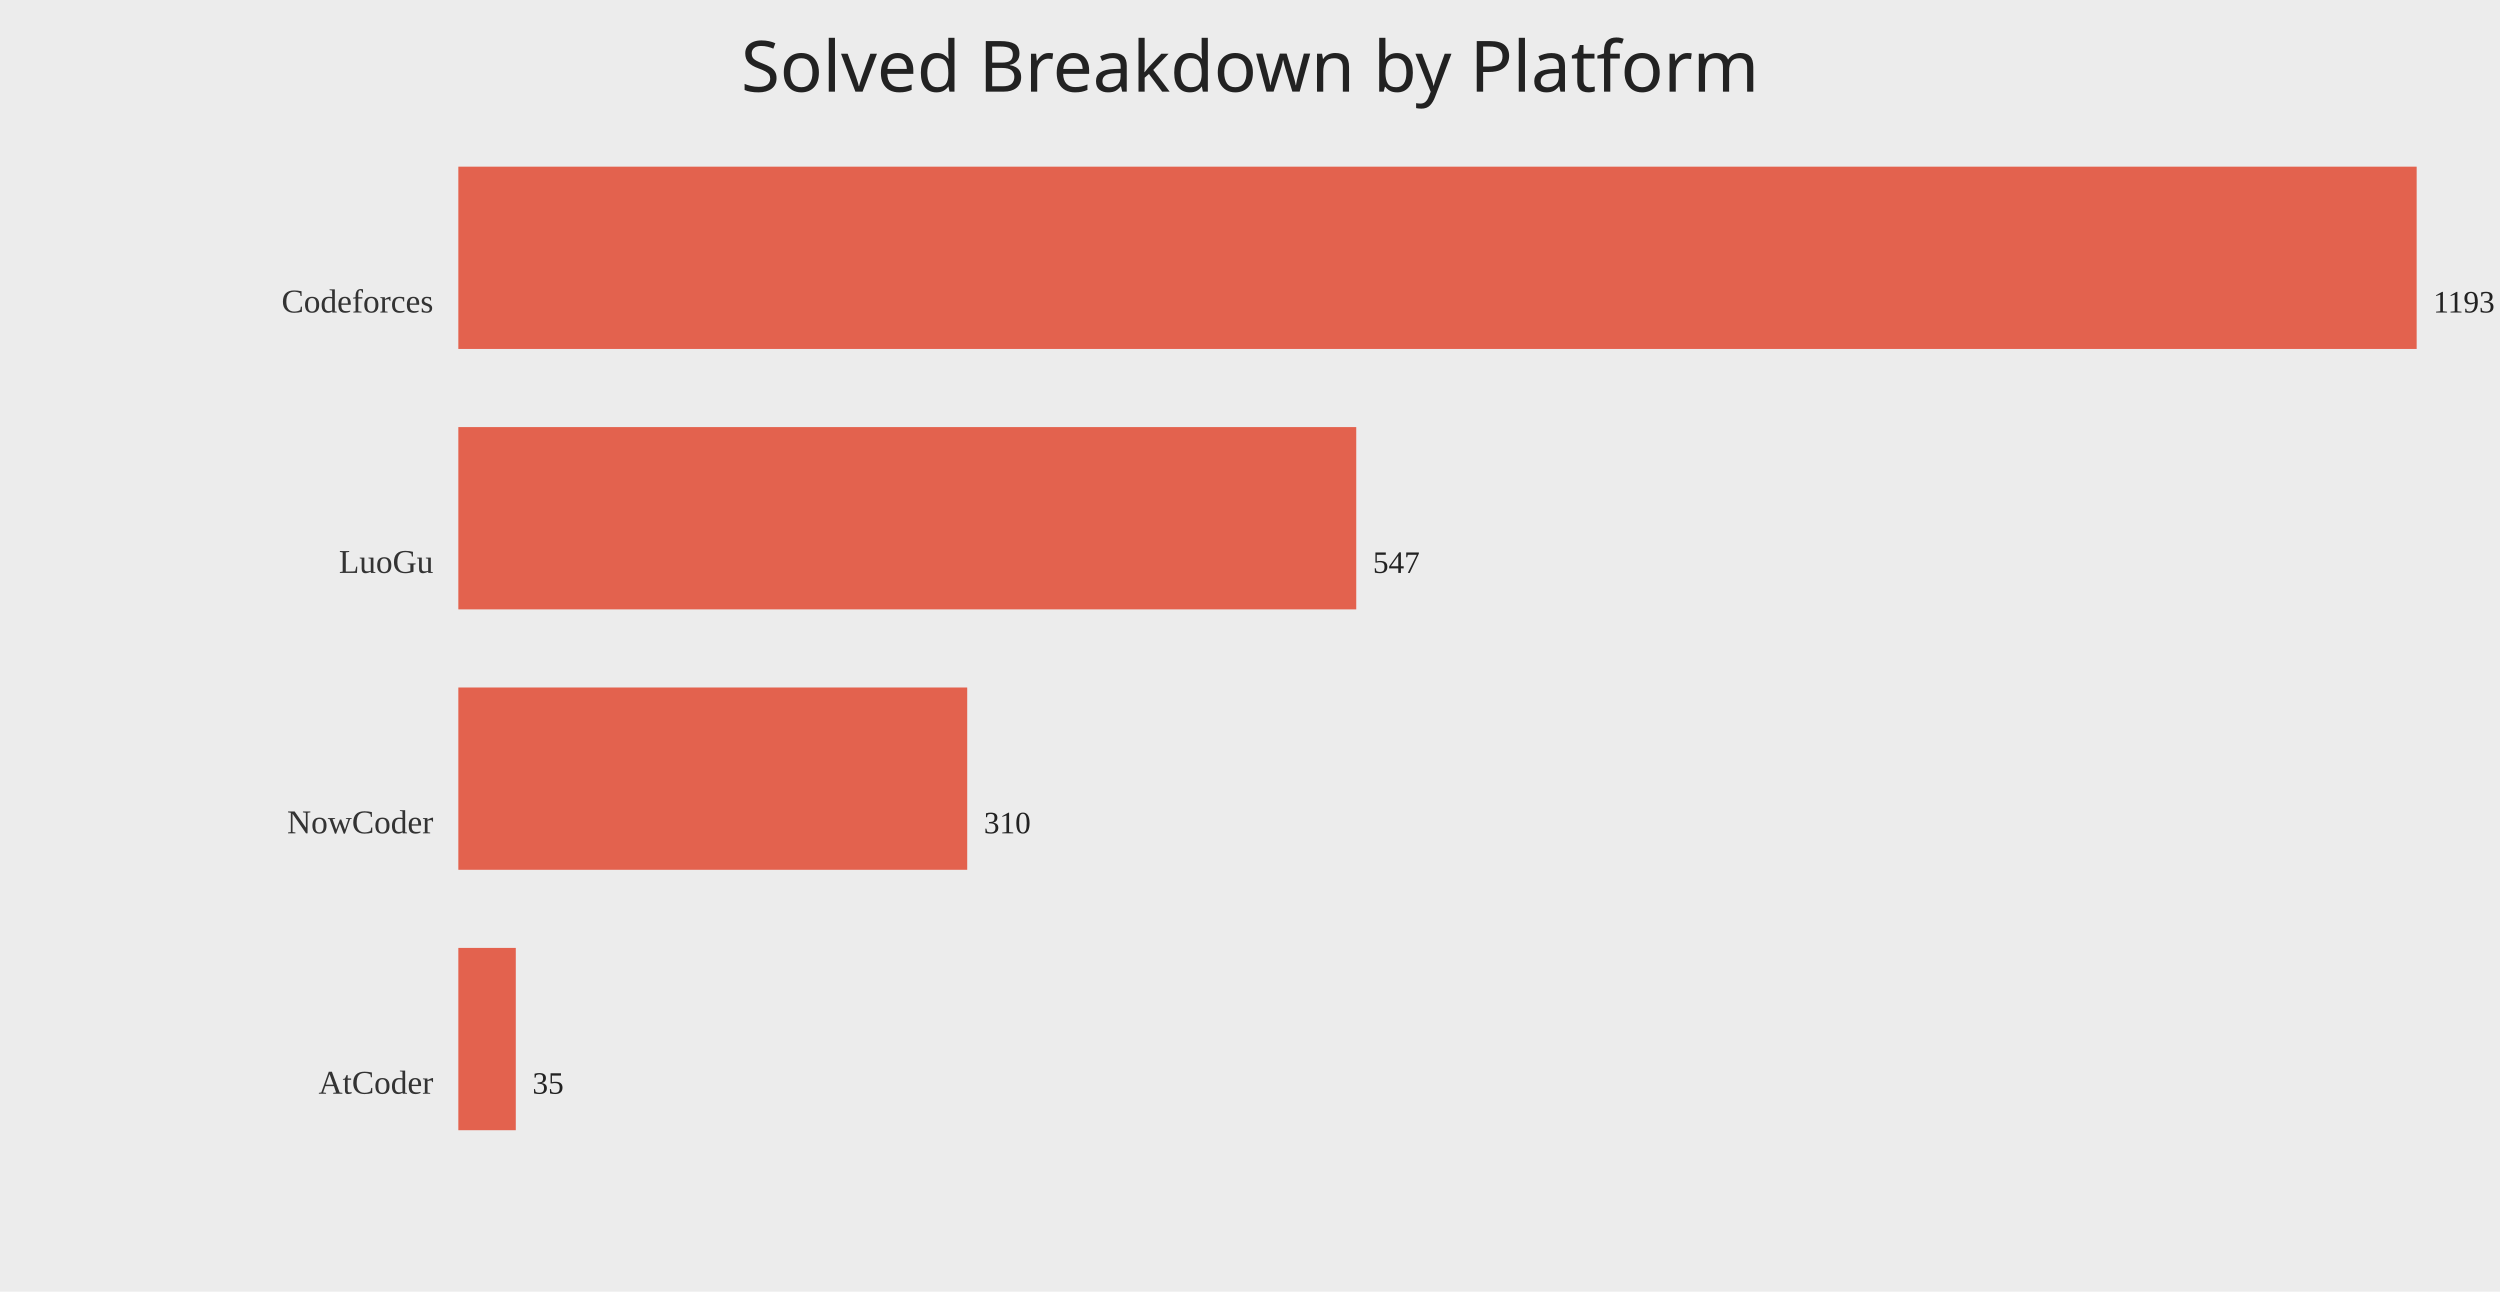
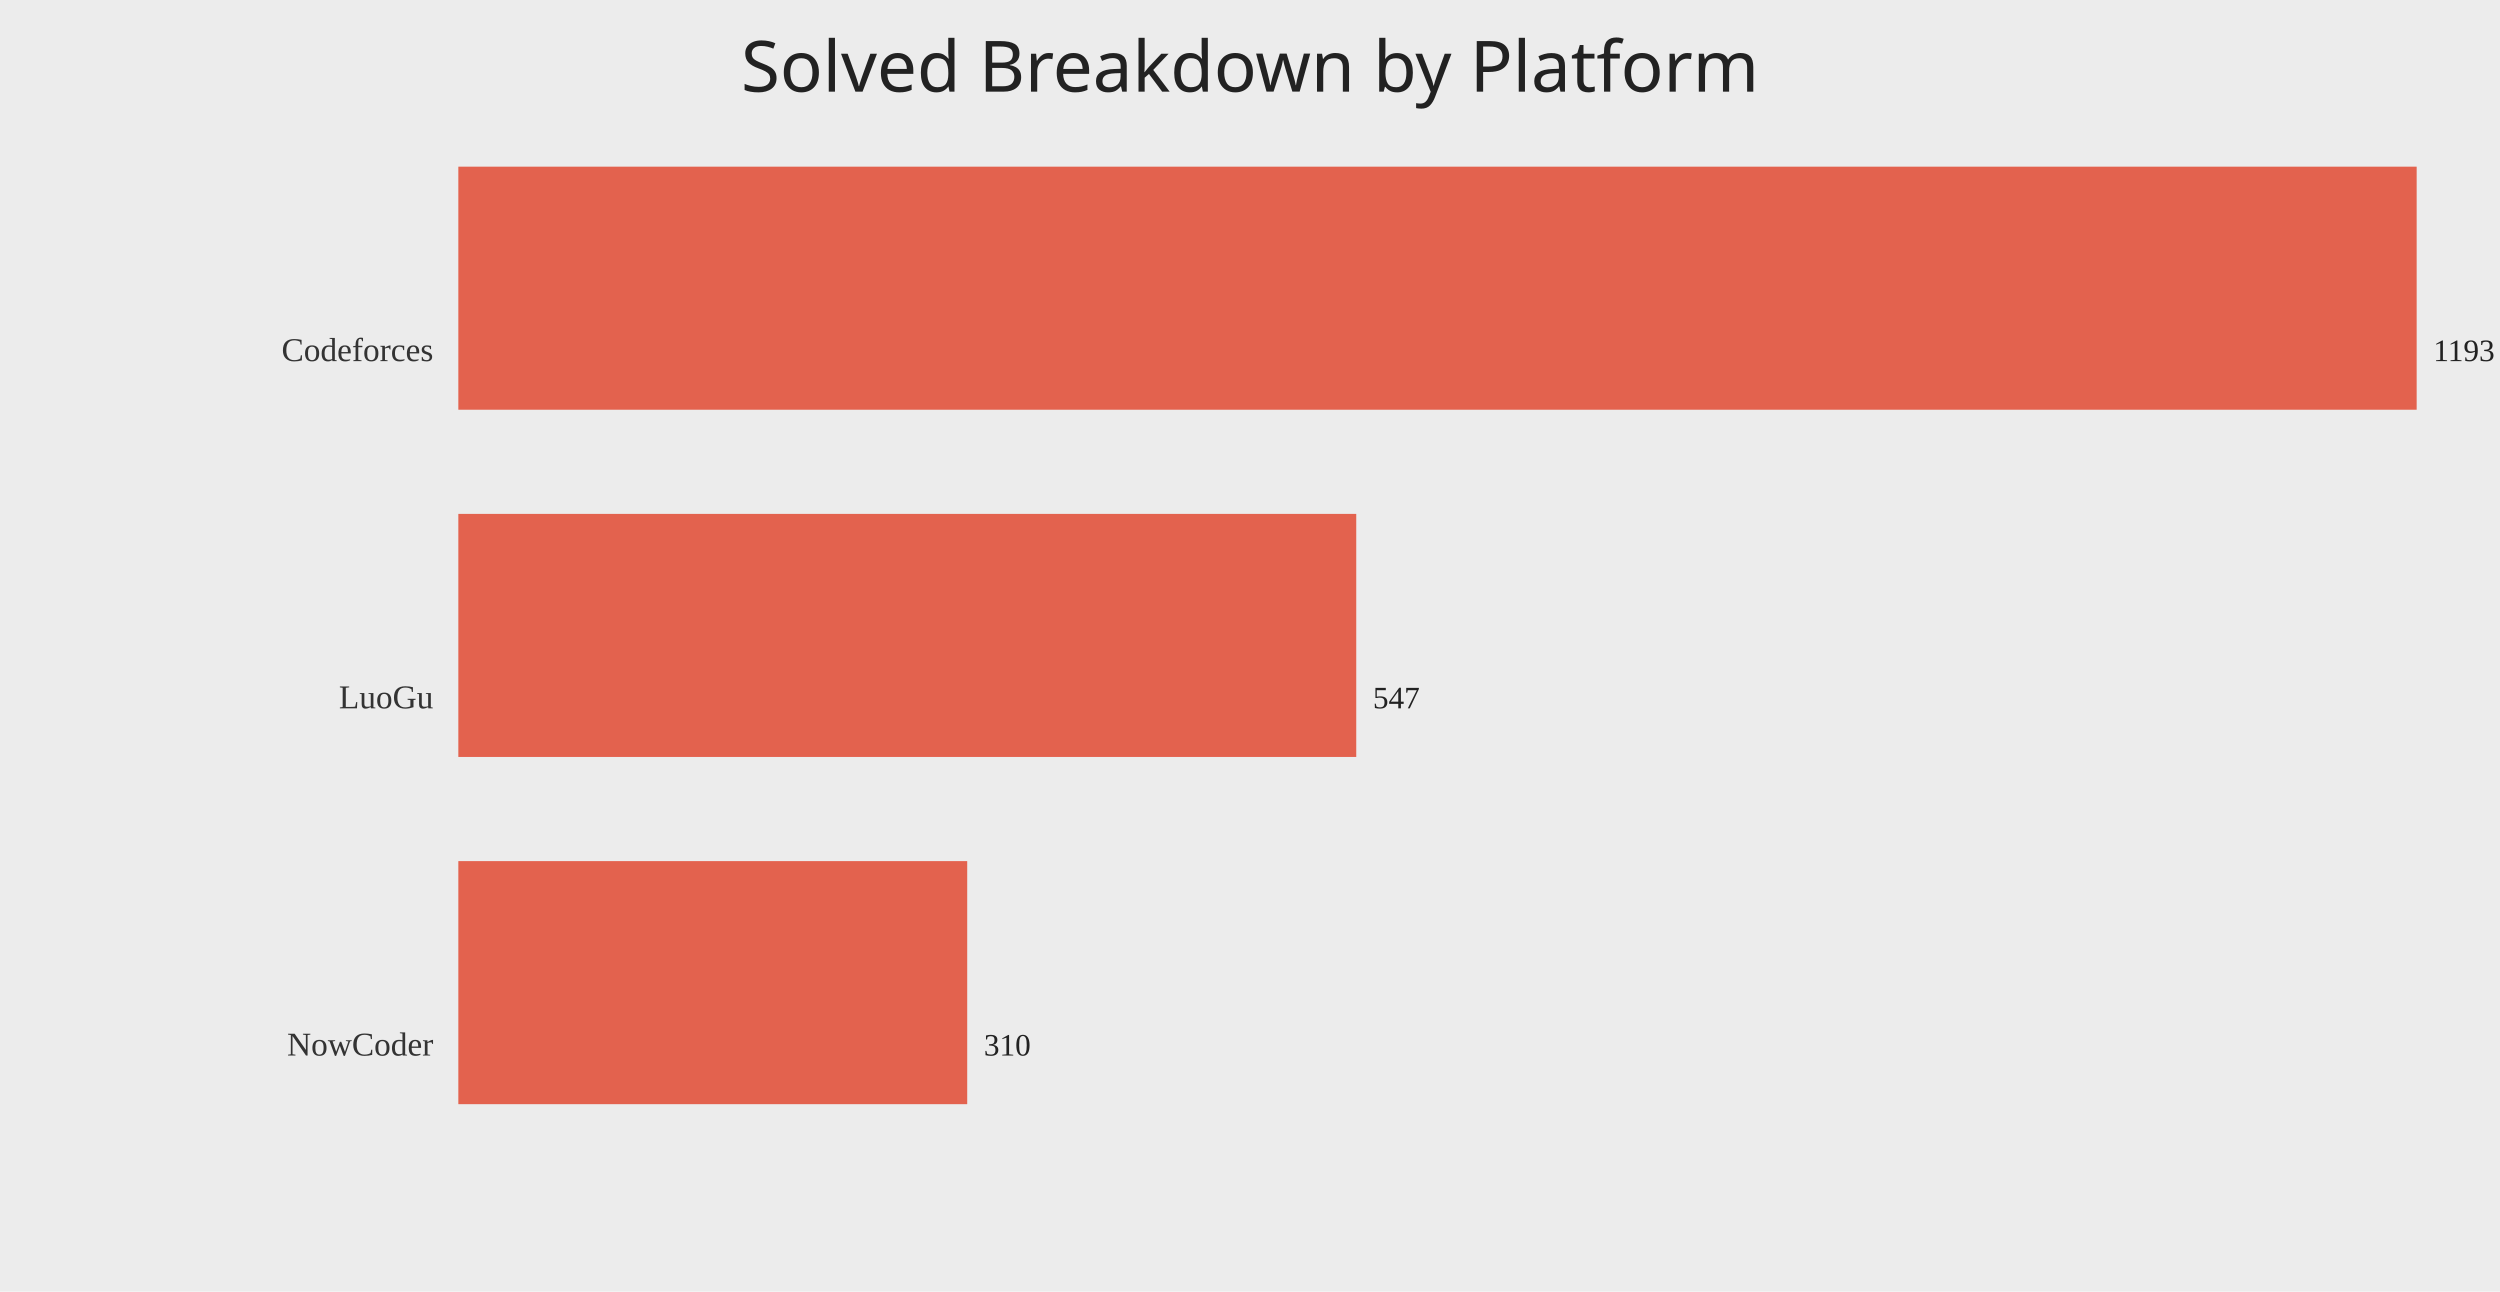
<svg xmlns="http://www.w3.org/2000/svg" width="1200" height="620">
  <rect width="100%" height="100%" fill="#ececec" />
  <text x="50%" y="44" text-anchor="middle" fill="#222" font-size="34" font-family="Comic Sans MS, Segoe UI">Solved Breakdown by Platform</text>
-   <text x="208" y="150.00" text-anchor="end" fill="#333" font-size="16">Codeforces</text>
-   <rect x="220" y="80.00" width="940.00" height="87.50" fill="#e24a33" opacity="0.85" />
-   <text x="1168.00" y="150.00" fill="#222" font-size="15">1193</text>
-   <text x="208" y="275.00" text-anchor="end" fill="#333" font-size="16">LuoGu</text>
-   <rect x="220" y="205.00" width="431.00" height="87.50" fill="#e24a33" opacity="0.85" />
-   <text x="659.00" y="275.00" fill="#222" font-size="15">547</text>
-   <text x="208" y="400.00" text-anchor="end" fill="#333" font-size="16">NowCoder</text>
-   <rect x="220" y="330.00" width="244.26" height="87.50" fill="#e24a33" opacity="0.85" />
-   <text x="472.26" y="400.00" fill="#222" font-size="15">310</text>
-   <text x="208" y="525.00" text-anchor="end" fill="#333" font-size="16">AtCoder</text>
-   <rect x="220" y="455.00" width="27.58" height="87.50" fill="#e24a33" opacity="0.85" />
-   <text x="255.58" y="525.00" fill="#222" font-size="15">35</text>
+   <text x="208" y="173.33" text-anchor="end" fill="#333" font-size="16">Codeforces</text>
+   <rect x="220" y="80.00" width="940.00" height="116.67" fill="#e24a33" opacity="0.85" />
+   <text x="1168.00" y="173.33" fill="#222" font-size="15">1193</text>
+   <text x="208" y="340.00" text-anchor="end" fill="#333" font-size="16">LuoGu</text>
+   <rect x="220" y="246.67" width="431.00" height="116.67" fill="#e24a33" opacity="0.85" />
+   <text x="659.00" y="340.00" fill="#222" font-size="15">547</text>
+   <text x="208" y="506.67" text-anchor="end" fill="#333" font-size="16">NowCoder</text>
+   <rect x="220" y="413.33" width="244.26" height="116.67" fill="#e24a33" opacity="0.85" />
+   <text x="472.26" y="506.67" fill="#222" font-size="15">310</text>
</svg>
